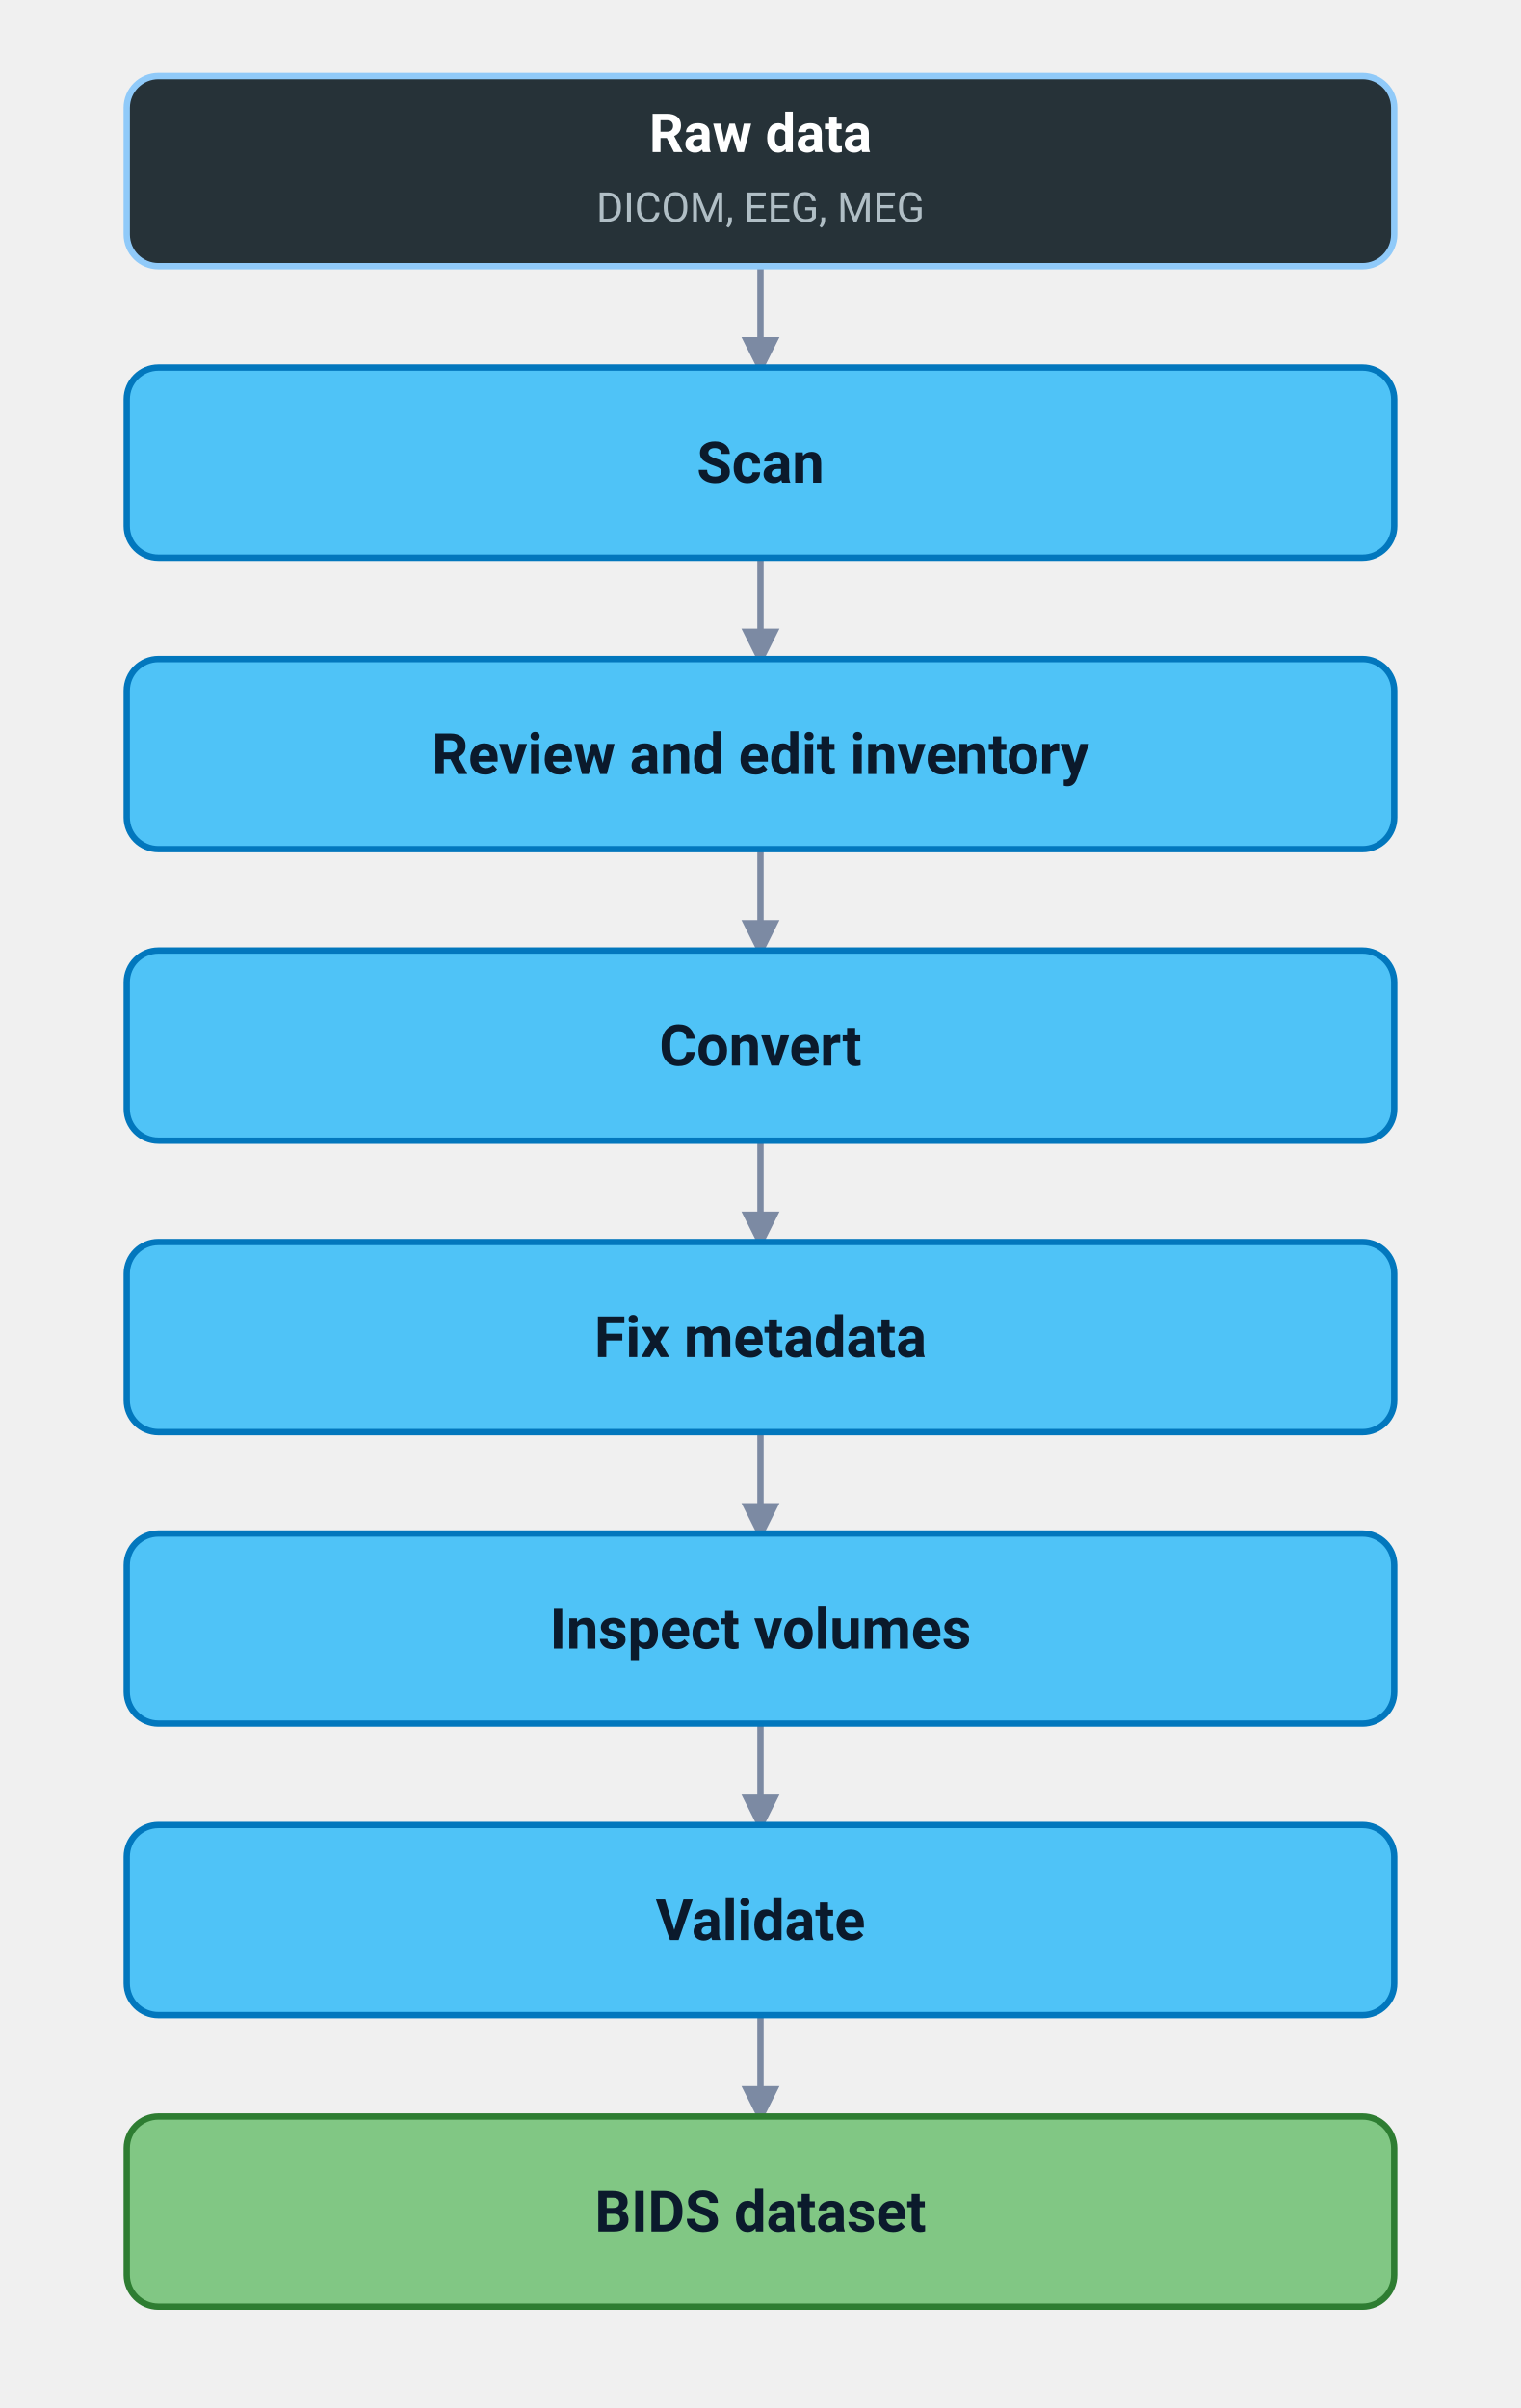
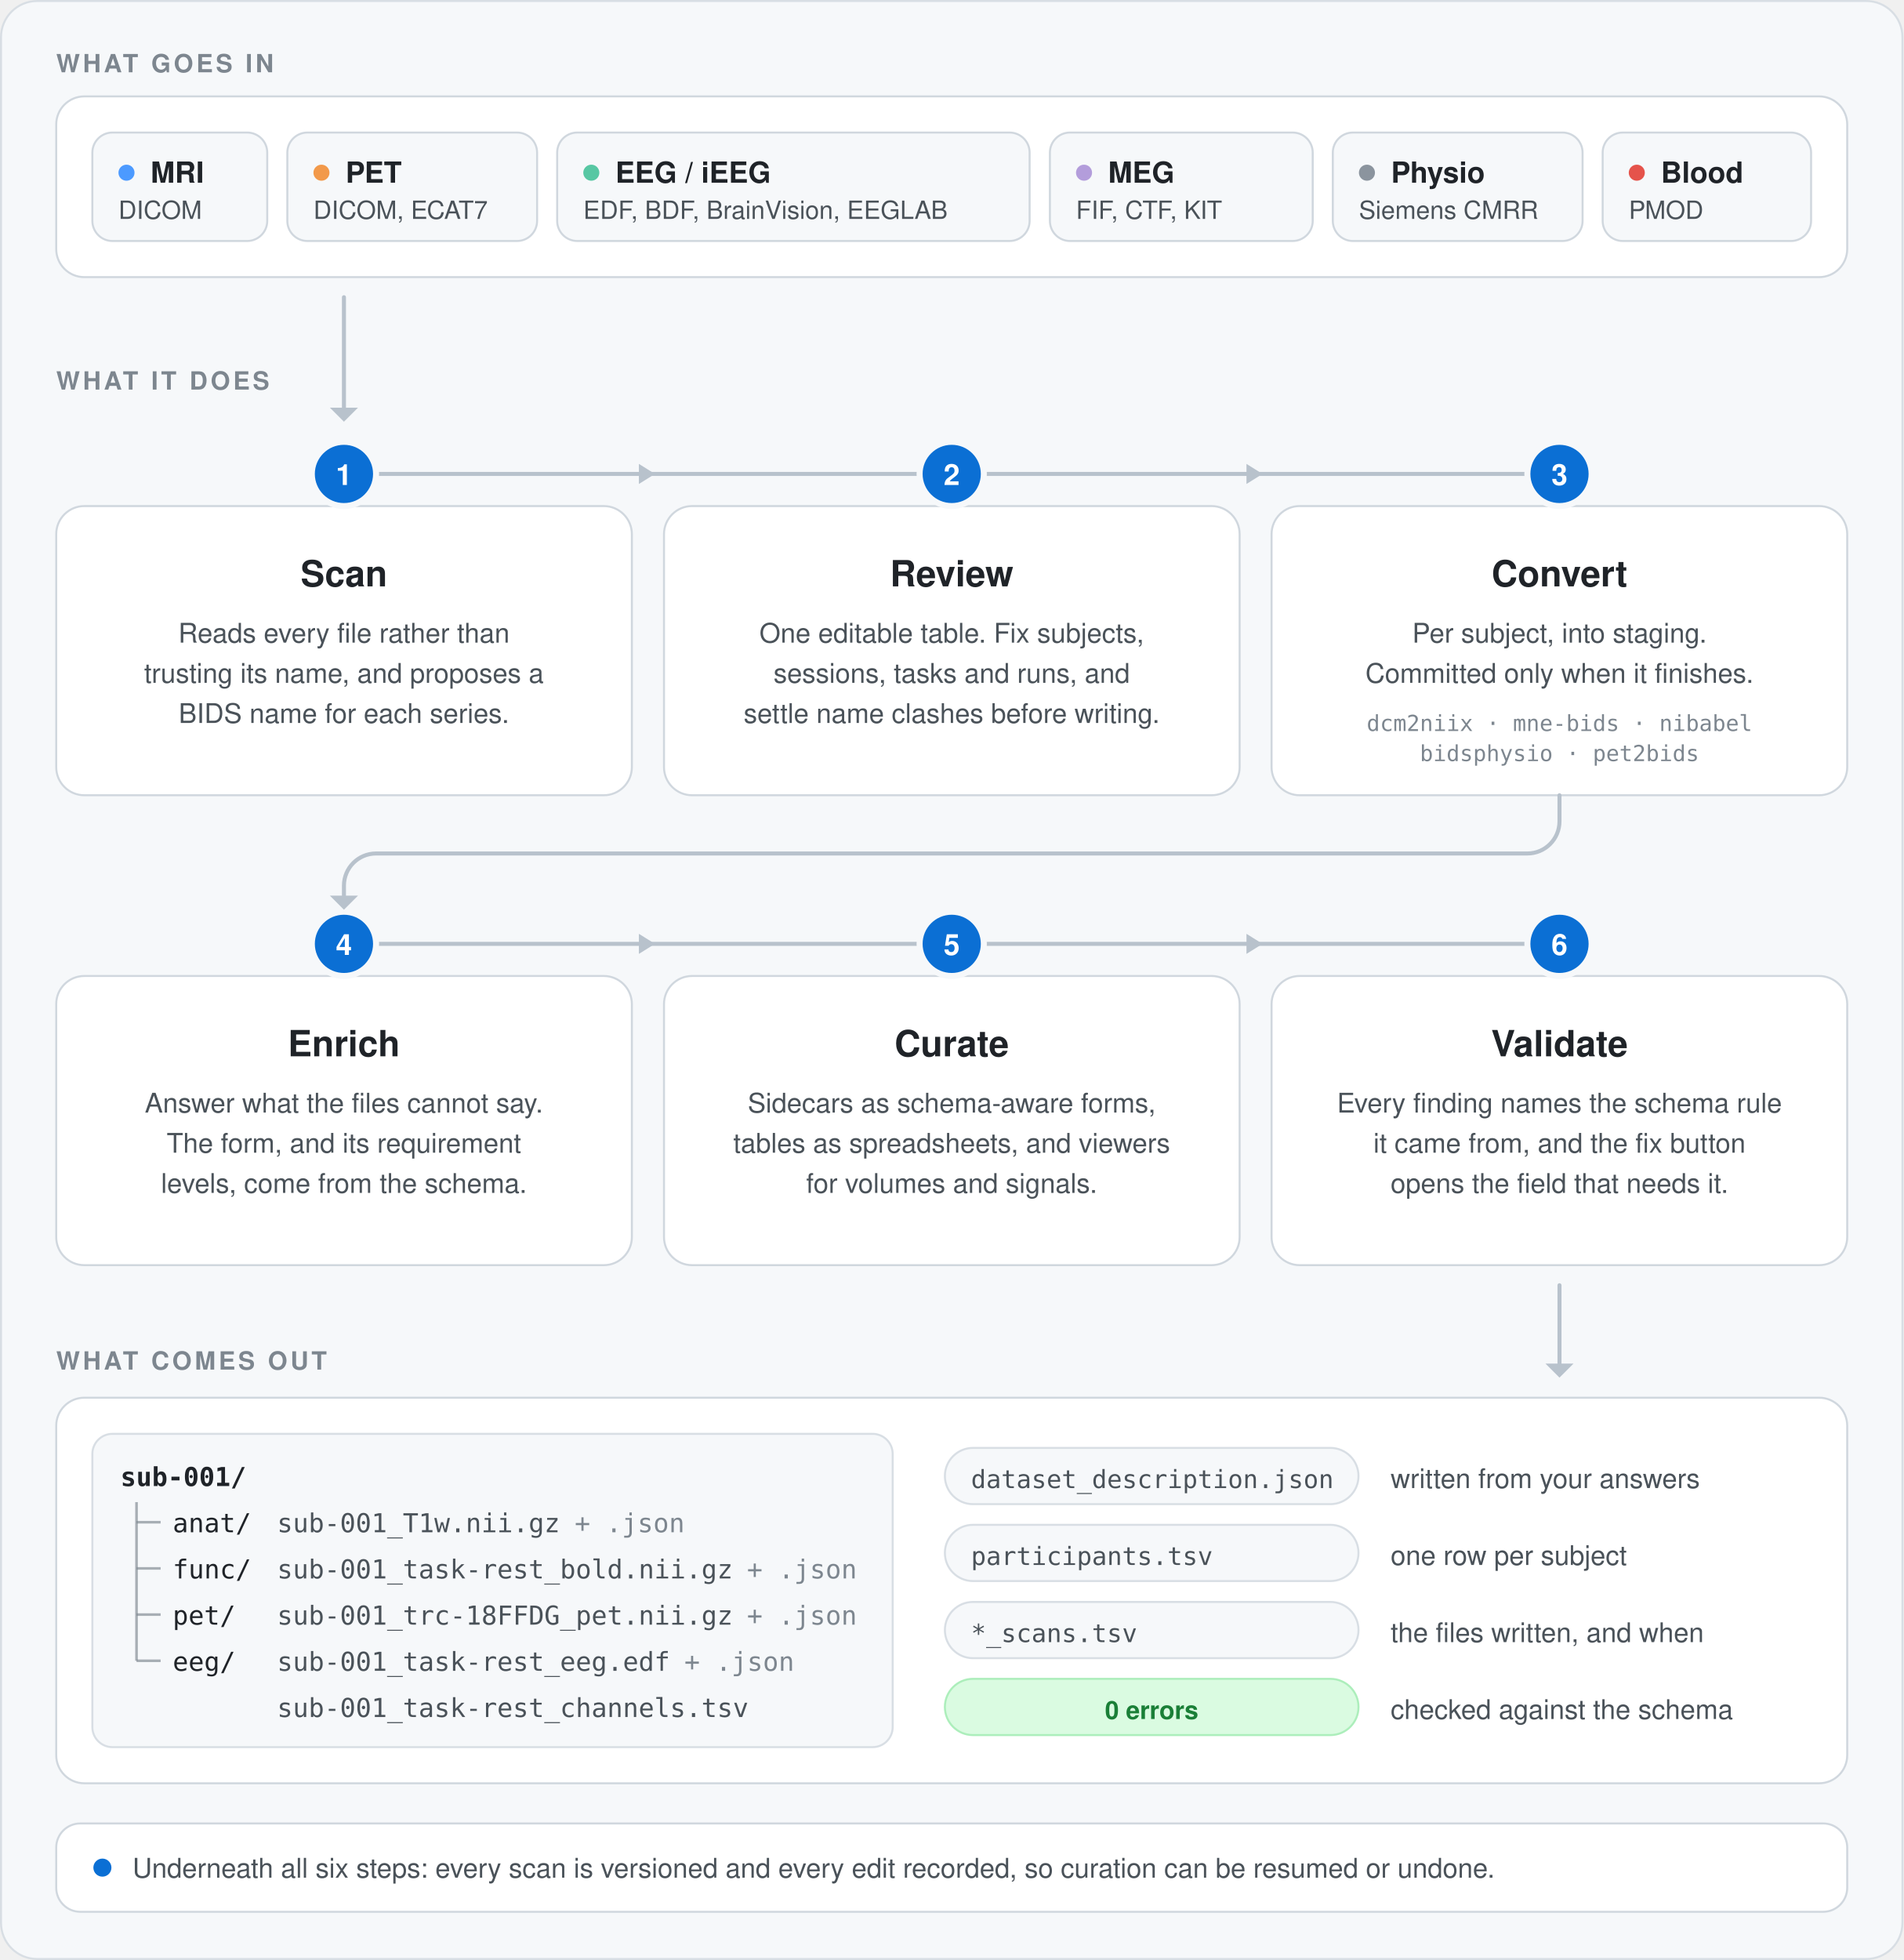
- <svg xmlns="http://www.w3.org/2000/svg" viewBox="0 0 480 760" role="img" aria-label="BIDS Manager workflow" font-family="-apple-system, BlinkMacSystemFont, 'Segoe UI', Roboto, 'Helvetica Neue', Arial, sans-serif">
-   <defs>
-     <marker id="arrow" viewBox="0 0 10 10" refX="8" refY="5" markerWidth="6" markerHeight="6" orient="auto">
-       <path d="M0,0 L10,5 L0,10 z" fill="#7c8aa3" />
-     </marker>
-   </defs>
-   <line x1="240" y1="84" x2="240" y2="116" stroke="#7c8aa3" stroke-width="2" marker-end="url(#arrow)" />
-   <line x1="240" y1="176" x2="240" y2="208" stroke="#7c8aa3" stroke-width="2" marker-end="url(#arrow)" />
-   <line x1="240" y1="268" x2="240" y2="300" stroke="#7c8aa3" stroke-width="2" marker-end="url(#arrow)" />
-   <line x1="240" y1="360" x2="240" y2="392" stroke="#7c8aa3" stroke-width="2" marker-end="url(#arrow)" />
-   <line x1="240" y1="452" x2="240" y2="484" stroke="#7c8aa3" stroke-width="2" marker-end="url(#arrow)" />
-   <line x1="240" y1="544" x2="240" y2="576" stroke="#7c8aa3" stroke-width="2" marker-end="url(#arrow)" />
-   <line x1="240" y1="636" x2="240" y2="668" stroke="#7c8aa3" stroke-width="2" marker-end="url(#arrow)" />
-   <rect x="40" y="24" width="400" height="60" rx="10" ry="10" fill="#263238" stroke="#90CAF9" stroke-width="2" />
-   <text x="240" y="48" text-anchor="middle" fill="#FFFFFF" font-size="17" font-weight="700">Raw data</text>
-   <text x="240" y="70" text-anchor="middle" fill="#B0BEC5" font-size="13">DICOM, EEG, MEG</text>
-   <rect x="40" y="116" width="400" height="60" rx="10" ry="10" fill="#4FC3F7" stroke="#0277BD" stroke-width="2" />
-   <text x="240" y="146" text-anchor="middle" dy="0.35em" fill="#0B1A2C" font-size="18" font-weight="700">Scan</text>
-   <rect x="40" y="208" width="400" height="60" rx="10" ry="10" fill="#4FC3F7" stroke="#0277BD" stroke-width="2" />
-   <text x="240" y="238" text-anchor="middle" dy="0.35em" fill="#0B1A2C" font-size="18" font-weight="700">Review and edit inventory</text>
-   <rect x="40" y="300" width="400" height="60" rx="10" ry="10" fill="#4FC3F7" stroke="#0277BD" stroke-width="2" />
-   <text x="240" y="330" text-anchor="middle" dy="0.35em" fill="#0B1A2C" font-size="18" font-weight="700">Convert</text>
-   <rect x="40" y="392" width="400" height="60" rx="10" ry="10" fill="#4FC3F7" stroke="#0277BD" stroke-width="2" />
-   <text x="240" y="422" text-anchor="middle" dy="0.35em" fill="#0B1A2C" font-size="18" font-weight="700">Fix metadata</text>
-   <rect x="40" y="484" width="400" height="60" rx="10" ry="10" fill="#4FC3F7" stroke="#0277BD" stroke-width="2" />
-   <text x="240" y="514" text-anchor="middle" dy="0.35em" fill="#0B1A2C" font-size="18" font-weight="700">Inspect volumes</text>
-   <rect x="40" y="576" width="400" height="60" rx="10" ry="10" fill="#4FC3F7" stroke="#0277BD" stroke-width="2" />
-   <text x="240" y="606" text-anchor="middle" dy="0.35em" fill="#0B1A2C" font-size="18" font-weight="700">Validate</text>
-   <rect x="40" y="668" width="400" height="60" rx="10" ry="10" fill="#81C784" stroke="#2E7D32" stroke-width="2" />
-   <text x="240" y="698" text-anchor="middle" dy="0.35em" fill="#0B1A2C" font-size="18" font-weight="700">BIDS dataset</text>
+ <svg xmlns="http://www.w3.org/2000/svg" width="948" height="976" viewBox="0 0 948 976" role="img" aria-label="BIDS Manager workflow: raw MRI, PET, EEG, MEG, iEEG, physio and blood recordings are scanned, reviewed, converted, enriched, curated and validated into one BIDS dataset, with every step recorded in the project log.">
+   <rect x="0.5" y="0.5" width="947.0" height="975.0" rx="18" fill="#f6f8fa" stroke="#d8dee4" stroke-width="1" />
+   <text x="28.0" y="36.0" text-anchor="start" style="font-family:-apple-system, BlinkMacSystemFont, &quot;Segoe UI&quot;, Helvetica, Arial, sans-serif;font-size:12.5px;fill:#7d868f;font-weight:600;letter-spacing:1.5px">WHAT GOES IN</text>
+   <rect x="28.0" y="48.0" width="892.0" height="90.0" rx="14" fill="#ffffff" stroke="#d0d7de" stroke-width="1" />
+   <rect x="46.0" y="66.0" width="87.1" height="54.0" rx="10" fill="#f6f8fa" stroke="#d0d7de" stroke-width="1" />
+   <circle cx="63.0" cy="86.0" r="4" fill="#4C9AFF" />
+   <text x="75.0" y="91.0" text-anchor="start" style="font-family:-apple-system, BlinkMacSystemFont, &quot;Segoe UI&quot;, Helvetica, Arial, sans-serif;font-size:14.5px;fill:#1f2328;font-weight:600">MRI</text>
+   <text x="59.0" y="109.0" text-anchor="start" style="font-family:-apple-system, BlinkMacSystemFont, &quot;Segoe UI&quot;, Helvetica, Arial, sans-serif;font-size:12.5px;fill:#4a5259">DICOM</text>
+   <rect x="143.1" y="66.0" width="124.4" height="54.0" rx="10" fill="#f6f8fa" stroke="#d0d7de" stroke-width="1" />
+   <circle cx="160.1" cy="86.0" r="4" fill="#F2994A" />
+   <text x="172.1" y="91.0" text-anchor="start" style="font-family:-apple-system, BlinkMacSystemFont, &quot;Segoe UI&quot;, Helvetica, Arial, sans-serif;font-size:14.5px;fill:#1f2328;font-weight:600">PET</text>
+   <text x="156.1" y="109.0" text-anchor="start" style="font-family:-apple-system, BlinkMacSystemFont, &quot;Segoe UI&quot;, Helvetica, Arial, sans-serif;font-size:12.5px;fill:#4a5259">DICOM, ECAT7</text>
+   <rect x="277.5" y="66.0" width="235.3" height="54.0" rx="10" fill="#f6f8fa" stroke="#d0d7de" stroke-width="1" />
+   <circle cx="294.5" cy="86.0" r="4" fill="#57C7A3" />
+   <text x="306.5" y="91.0" text-anchor="start" style="font-family:-apple-system, BlinkMacSystemFont, &quot;Segoe UI&quot;, Helvetica, Arial, sans-serif;font-size:14.5px;fill:#1f2328;font-weight:600">EEG / iEEG</text>
+   <text x="290.5" y="109.0" text-anchor="start" style="font-family:-apple-system, BlinkMacSystemFont, &quot;Segoe UI&quot;, Helvetica, Arial, sans-serif;font-size:12.5px;fill:#4a5259">EDF, BDF, BrainVision, EEGLAB</text>
+   <rect x="522.9" y="66.0" width="130.9" height="54.0" rx="10" fill="#f6f8fa" stroke="#d0d7de" stroke-width="1" />
+   <circle cx="539.9" cy="86.0" r="4" fill="#B39DDB" />
+   <text x="551.9" y="91.0" text-anchor="start" style="font-family:-apple-system, BlinkMacSystemFont, &quot;Segoe UI&quot;, Helvetica, Arial, sans-serif;font-size:14.5px;fill:#1f2328;font-weight:600">MEG</text>
+   <text x="535.9" y="109.0" text-anchor="start" style="font-family:-apple-system, BlinkMacSystemFont, &quot;Segoe UI&quot;, Helvetica, Arial, sans-serif;font-size:12.5px;fill:#4a5259">FIF, CTF, KIT</text>
+   <rect x="663.8" y="66.0" width="124.4" height="54.0" rx="10" fill="#f6f8fa" stroke="#d0d7de" stroke-width="1" />
+   <circle cx="680.8" cy="86.0" r="4" fill="#8B949E" />
+   <text x="692.8" y="91.0" text-anchor="start" style="font-family:-apple-system, BlinkMacSystemFont, &quot;Segoe UI&quot;, Helvetica, Arial, sans-serif;font-size:14.5px;fill:#1f2328;font-weight:600">Physio</text>
+   <text x="676.8" y="109.0" text-anchor="start" style="font-family:-apple-system, BlinkMacSystemFont, &quot;Segoe UI&quot;, Helvetica, Arial, sans-serif;font-size:12.5px;fill:#4a5259">Siemens CMRR</text>
+   <rect x="798.2" y="66.0" width="103.8" height="54.0" rx="10" fill="#f6f8fa" stroke="#d0d7de" stroke-width="1" />
+   <circle cx="815.2" cy="86.0" r="4" fill="#E5534B" />
+   <text x="827.2" y="91.0" text-anchor="start" style="font-family:-apple-system, BlinkMacSystemFont, &quot;Segoe UI&quot;, Helvetica, Arial, sans-serif;font-size:14.5px;fill:#1f2328;font-weight:600">Blood</text>
+   <text x="811.2" y="109.0" text-anchor="start" style="font-family:-apple-system, BlinkMacSystemFont, &quot;Segoe UI&quot;, Helvetica, Arial, sans-serif;font-size:12.5px;fill:#4a5259">PMOD</text>
+   <path d="M171.3 148.0 V203.0" stroke="#b8c2cc" stroke-width="2" fill="none" stroke-linecap="round" />
+   <path d="M164.3 203.0 L171.3 210.0 L178.3 203.0 Z" fill="#b8c2cc" />
+   <text x="28.0" y="194.0" text-anchor="start" style="font-family:-apple-system, BlinkMacSystemFont, &quot;Segoe UI&quot;, Helvetica, Arial, sans-serif;font-size:12.5px;fill:#7d868f;font-weight:600;letter-spacing:1.5px">WHAT IT DOES</text>
+   <path d="M171.3 236.0 H776.7" stroke="#b8c2cc" stroke-width="2" stroke-linecap="round" />
+   <path d="M318.2 231.0 L326.2 236.0 L318.2 241.0 Z" fill="#b8c2cc" />
+   <path d="M620.8 231.0 L628.8 236.0 L620.8 241.0 Z" fill="#b8c2cc" />
+   <path d="M171.3 470.0 H776.7" stroke="#b8c2cc" stroke-width="2" stroke-linecap="round" />
+   <path d="M318.2 465.0 L326.2 470.0 L318.2 475.0 Z" fill="#b8c2cc" />
+   <path d="M620.8 465.0 L628.8 470.0 L620.8 475.0 Z" fill="#b8c2cc" />
+   <rect x="28.0" y="252.0" width="286.7" height="144.0" rx="14" fill="#ffffff" stroke="#d0d7de" stroke-width="1" />
+   <circle cx="171.3" cy="236.0" r="16" fill="#0b6fd4" stroke="#f6f8fa" stroke-width="3" />
+   <text x="171.3" y="241.5" text-anchor="middle" style="font-family:-apple-system, BlinkMacSystemFont, &quot;Segoe UI&quot;, Helvetica, Arial, sans-serif;font-size:14.5px;fill:#ffffff;font-weight:600">1</text>
+   <text x="171.3" y="292.0" text-anchor="middle" style="font-family:-apple-system, BlinkMacSystemFont, &quot;Segoe UI&quot;, Helvetica, Arial, sans-serif;font-size:18px;fill:#1f2328;font-weight:600">Scan</text>
+   <text x="171.3" y="320.0" text-anchor="middle" style="font-family:-apple-system, BlinkMacSystemFont, &quot;Segoe UI&quot;, Helvetica, Arial, sans-serif;font-size:13.5px;fill:#4a5259">Reads every file rather than</text>
+   <text x="171.3" y="340.0" text-anchor="middle" style="font-family:-apple-system, BlinkMacSystemFont, &quot;Segoe UI&quot;, Helvetica, Arial, sans-serif;font-size:13.5px;fill:#4a5259">trusting its name, and proposes a</text>
+   <text x="171.3" y="360.0" text-anchor="middle" style="font-family:-apple-system, BlinkMacSystemFont, &quot;Segoe UI&quot;, Helvetica, Arial, sans-serif;font-size:13.5px;fill:#4a5259">BIDS name for each series.</text>
+   <rect x="330.7" y="252.0" width="286.7" height="144.0" rx="14" fill="#ffffff" stroke="#d0d7de" stroke-width="1" />
+   <circle cx="474.0" cy="236.0" r="16" fill="#0b6fd4" stroke="#f6f8fa" stroke-width="3" />
+   <text x="474.0" y="241.5" text-anchor="middle" style="font-family:-apple-system, BlinkMacSystemFont, &quot;Segoe UI&quot;, Helvetica, Arial, sans-serif;font-size:14.5px;fill:#ffffff;font-weight:600">2</text>
+   <text x="474.0" y="292.0" text-anchor="middle" style="font-family:-apple-system, BlinkMacSystemFont, &quot;Segoe UI&quot;, Helvetica, Arial, sans-serif;font-size:18px;fill:#1f2328;font-weight:600">Review</text>
+   <text x="474.0" y="320.0" text-anchor="middle" style="font-family:-apple-system, BlinkMacSystemFont, &quot;Segoe UI&quot;, Helvetica, Arial, sans-serif;font-size:13.5px;fill:#4a5259">One editable table. Fix subjects,</text>
+   <text x="474.0" y="340.0" text-anchor="middle" style="font-family:-apple-system, BlinkMacSystemFont, &quot;Segoe UI&quot;, Helvetica, Arial, sans-serif;font-size:13.5px;fill:#4a5259">sessions, tasks and runs, and</text>
+   <text x="474.0" y="360.0" text-anchor="middle" style="font-family:-apple-system, BlinkMacSystemFont, &quot;Segoe UI&quot;, Helvetica, Arial, sans-serif;font-size:13.5px;fill:#4a5259">settle name clashes before writing.</text>
+   <rect x="633.3" y="252.0" width="286.7" height="144.0" rx="14" fill="#ffffff" stroke="#d0d7de" stroke-width="1" />
+   <circle cx="776.7" cy="236.0" r="16" fill="#0b6fd4" stroke="#f6f8fa" stroke-width="3" />
+   <text x="776.7" y="241.5" text-anchor="middle" style="font-family:-apple-system, BlinkMacSystemFont, &quot;Segoe UI&quot;, Helvetica, Arial, sans-serif;font-size:14.5px;fill:#ffffff;font-weight:600">3</text>
+   <text x="776.7" y="292.0" text-anchor="middle" style="font-family:-apple-system, BlinkMacSystemFont, &quot;Segoe UI&quot;, Helvetica, Arial, sans-serif;font-size:18px;fill:#1f2328;font-weight:600">Convert</text>
+   <text x="776.7" y="320.0" text-anchor="middle" style="font-family:-apple-system, BlinkMacSystemFont, &quot;Segoe UI&quot;, Helvetica, Arial, sans-serif;font-size:13.5px;fill:#4a5259">Per subject, into staging.</text>
+   <text x="776.7" y="340.0" text-anchor="middle" style="font-family:-apple-system, BlinkMacSystemFont, &quot;Segoe UI&quot;, Helvetica, Arial, sans-serif;font-size:13.5px;fill:#4a5259">Committed only when it finishes.</text>
+   <text x="776.7" y="364.0" text-anchor="middle" style="font-family:ui-monospace, SFMono-Regular, &quot;SF Mono&quot;, Menlo, Consolas, monospace;font-size:11px;fill:#7d868f">dcm2niix  ·  mne-bids  ·  nibabel</text>
+   <text x="776.7" y="379.0" text-anchor="middle" style="font-family:ui-monospace, SFMono-Regular, &quot;SF Mono&quot;, Menlo, Consolas, monospace;font-size:11px;fill:#7d868f">bidsphysio  ·  pet2bids</text>
+   <rect x="28.0" y="486.0" width="286.7" height="144.0" rx="14" fill="#ffffff" stroke="#d0d7de" stroke-width="1" />
+   <circle cx="171.3" cy="470.0" r="16" fill="#0b6fd4" stroke="#f6f8fa" stroke-width="3" />
+   <text x="171.3" y="475.5" text-anchor="middle" style="font-family:-apple-system, BlinkMacSystemFont, &quot;Segoe UI&quot;, Helvetica, Arial, sans-serif;font-size:14.5px;fill:#ffffff;font-weight:600">4</text>
+   <text x="171.3" y="526.0" text-anchor="middle" style="font-family:-apple-system, BlinkMacSystemFont, &quot;Segoe UI&quot;, Helvetica, Arial, sans-serif;font-size:18px;fill:#1f2328;font-weight:600">Enrich</text>
+   <text x="171.3" y="554.0" text-anchor="middle" style="font-family:-apple-system, BlinkMacSystemFont, &quot;Segoe UI&quot;, Helvetica, Arial, sans-serif;font-size:13.5px;fill:#4a5259">Answer what the files cannot say.</text>
+   <text x="171.3" y="574.0" text-anchor="middle" style="font-family:-apple-system, BlinkMacSystemFont, &quot;Segoe UI&quot;, Helvetica, Arial, sans-serif;font-size:13.5px;fill:#4a5259">The form, and its requirement</text>
+   <text x="171.3" y="594.0" text-anchor="middle" style="font-family:-apple-system, BlinkMacSystemFont, &quot;Segoe UI&quot;, Helvetica, Arial, sans-serif;font-size:13.5px;fill:#4a5259">levels, come from the schema.</text>
+   <rect x="330.7" y="486.0" width="286.7" height="144.0" rx="14" fill="#ffffff" stroke="#d0d7de" stroke-width="1" />
+   <circle cx="474.0" cy="470.0" r="16" fill="#0b6fd4" stroke="#f6f8fa" stroke-width="3" />
+   <text x="474.0" y="475.5" text-anchor="middle" style="font-family:-apple-system, BlinkMacSystemFont, &quot;Segoe UI&quot;, Helvetica, Arial, sans-serif;font-size:14.5px;fill:#ffffff;font-weight:600">5</text>
+   <text x="474.0" y="526.0" text-anchor="middle" style="font-family:-apple-system, BlinkMacSystemFont, &quot;Segoe UI&quot;, Helvetica, Arial, sans-serif;font-size:18px;fill:#1f2328;font-weight:600">Curate</text>
+   <text x="474.0" y="554.0" text-anchor="middle" style="font-family:-apple-system, BlinkMacSystemFont, &quot;Segoe UI&quot;, Helvetica, Arial, sans-serif;font-size:13.5px;fill:#4a5259">Sidecars as schema-aware forms,</text>
+   <text x="474.0" y="574.0" text-anchor="middle" style="font-family:-apple-system, BlinkMacSystemFont, &quot;Segoe UI&quot;, Helvetica, Arial, sans-serif;font-size:13.5px;fill:#4a5259">tables as spreadsheets, and viewers</text>
+   <text x="474.0" y="594.0" text-anchor="middle" style="font-family:-apple-system, BlinkMacSystemFont, &quot;Segoe UI&quot;, Helvetica, Arial, sans-serif;font-size:13.5px;fill:#4a5259">for volumes and signals.</text>
+   <rect x="633.3" y="486.0" width="286.7" height="144.0" rx="14" fill="#ffffff" stroke="#d0d7de" stroke-width="1" />
+   <circle cx="776.7" cy="470.0" r="16" fill="#0b6fd4" stroke="#f6f8fa" stroke-width="3" />
+   <text x="776.7" y="475.5" text-anchor="middle" style="font-family:-apple-system, BlinkMacSystemFont, &quot;Segoe UI&quot;, Helvetica, Arial, sans-serif;font-size:14.5px;fill:#ffffff;font-weight:600">6</text>
+   <text x="776.7" y="526.0" text-anchor="middle" style="font-family:-apple-system, BlinkMacSystemFont, &quot;Segoe UI&quot;, Helvetica, Arial, sans-serif;font-size:18px;fill:#1f2328;font-weight:600">Validate</text>
+   <text x="776.7" y="554.0" text-anchor="middle" style="font-family:-apple-system, BlinkMacSystemFont, &quot;Segoe UI&quot;, Helvetica, Arial, sans-serif;font-size:13.5px;fill:#4a5259">Every finding names the schema rule</text>
+   <text x="776.7" y="574.0" text-anchor="middle" style="font-family:-apple-system, BlinkMacSystemFont, &quot;Segoe UI&quot;, Helvetica, Arial, sans-serif;font-size:13.5px;fill:#4a5259">it came from, and the fix button</text>
+   <text x="776.7" y="594.0" text-anchor="middle" style="font-family:-apple-system, BlinkMacSystemFont, &quot;Segoe UI&quot;, Helvetica, Arial, sans-serif;font-size:13.5px;fill:#4a5259">opens the field that needs it.</text>
+   <path d="M776.7 396.0 V409.0 A16 16 0 0 1 760.7 425.0 H187.3 A16 16 0 0 0 171.3 441.0 V446.0" stroke="#b8c2cc" stroke-width="2" fill="none" stroke-linecap="round" />
+   <path d="M164.3 446.0 L171.3 453.0 L178.3 446.0 Z" fill="#b8c2cc" />
+   <path d="M776.7 640.0 V679.0" stroke="#b8c2cc" stroke-width="2" fill="none" stroke-linecap="round" />
+   <path d="M769.7 679.0 L776.7 686.0 L783.7 679.0 Z" fill="#b8c2cc" />
+   <text x="28.0" y="682.0" text-anchor="start" style="font-family:-apple-system, BlinkMacSystemFont, &quot;Segoe UI&quot;, Helvetica, Arial, sans-serif;font-size:12.5px;fill:#7d868f;font-weight:600;letter-spacing:1.5px">WHAT COMES OUT</text>
+   <rect x="28.0" y="696.0" width="892.0" height="192.0" rx="14" fill="#ffffff" stroke="#d0d7de" stroke-width="1" />
+   <rect x="46.0" y="714.0" width="398.6" height="156.0" rx="10" fill="#f6f8fa" stroke="#d8dee4" stroke-width="1" />
+   <path d="M68.0 748.0 V827.0" stroke="#7d868f" stroke-width="1.3" fill="none" opacity="0.65" />
+   <text x="60.0" y="740.0" text-anchor="start" style="font-family:ui-monospace, SFMono-Regular, &quot;SF Mono&quot;, Menlo, Consolas, monospace;font-size:13px;fill:#1f2328;font-weight:600">sub-001/</text>
+   <path d="M68.0 758.0 H80.0" stroke="#7d868f" stroke-width="1.3" opacity="0.65" />
+   <text x="86.0" y="763.0" text-anchor="start" style="font-family:ui-monospace, SFMono-Regular, &quot;SF Mono&quot;, Menlo, Consolas, monospace;font-size:13px;fill:#1f2328">anat/</text>
+   <text x="138.0" y="763.0" text-anchor="start" style="font-family:ui-monospace, SFMono-Regular, &quot;SF Mono&quot;, Menlo, Consolas, monospace;font-size:13px;fill:#4a5259">sub-001_T1w.nii.gz</text>
+   <text x="286.2" y="763.0" text-anchor="start" style="font-family:ui-monospace, SFMono-Regular, &quot;SF Mono&quot;, Menlo, Consolas, monospace;font-size:13px;fill:#7d868f">+ .json</text>
+   <path d="M68.0 781.0 H80.0" stroke="#7d868f" stroke-width="1.3" opacity="0.65" />
+   <text x="86.0" y="786.0" text-anchor="start" style="font-family:ui-monospace, SFMono-Regular, &quot;SF Mono&quot;, Menlo, Consolas, monospace;font-size:13px;fill:#1f2328">func/</text>
+   <text x="138.0" y="786.0" text-anchor="start" style="font-family:ui-monospace, SFMono-Regular, &quot;SF Mono&quot;, Menlo, Consolas, monospace;font-size:13px;fill:#4a5259">sub-001_task-rest_bold.nii.gz</text>
+   <text x="372.0" y="786.0" text-anchor="start" style="font-family:ui-monospace, SFMono-Regular, &quot;SF Mono&quot;, Menlo, Consolas, monospace;font-size:13px;fill:#7d868f">+ .json</text>
+   <path d="M68.0 804.0 H80.0" stroke="#7d868f" stroke-width="1.3" opacity="0.65" />
+   <text x="86.0" y="809.0" text-anchor="start" style="font-family:ui-monospace, SFMono-Regular, &quot;SF Mono&quot;, Menlo, Consolas, monospace;font-size:13px;fill:#1f2328">pet/</text>
+   <text x="138.0" y="809.0" text-anchor="start" style="font-family:ui-monospace, SFMono-Regular, &quot;SF Mono&quot;, Menlo, Consolas, monospace;font-size:13px;fill:#4a5259">sub-001_trc-18FFDG_pet.nii.gz</text>
+   <text x="372.0" y="809.0" text-anchor="start" style="font-family:ui-monospace, SFMono-Regular, &quot;SF Mono&quot;, Menlo, Consolas, monospace;font-size:13px;fill:#7d868f">+ .json</text>
+   <path d="M68.0 827.0 H80.0" stroke="#7d868f" stroke-width="1.3" opacity="0.65" />
+   <text x="86.0" y="832.0" text-anchor="start" style="font-family:ui-monospace, SFMono-Regular, &quot;SF Mono&quot;, Menlo, Consolas, monospace;font-size:13px;fill:#1f2328">eeg/</text>
+   <text x="138.0" y="832.0" text-anchor="start" style="font-family:ui-monospace, SFMono-Regular, &quot;SF Mono&quot;, Menlo, Consolas, monospace;font-size:13px;fill:#4a5259">sub-001_task-rest_eeg.edf</text>
+   <text x="340.8" y="832.0" text-anchor="start" style="font-family:ui-monospace, SFMono-Regular, &quot;SF Mono&quot;, Menlo, Consolas, monospace;font-size:13px;fill:#7d868f">+ .json</text>
+   <text x="138.0" y="855.0" text-anchor="start" style="font-family:ui-monospace, SFMono-Regular, &quot;SF Mono&quot;, Menlo, Consolas, monospace;font-size:13px;fill:#4a5259">sub-001_task-rest_channels.tsv</text>
+   <rect x="470.6" y="721.0" width="206.0" height="28.0" rx="14" fill="#f6f8fa" stroke="#d8dee4" stroke-width="1" />
+   <text x="483.6" y="741.0" text-anchor="start" style="font-family:ui-monospace, SFMono-Regular, &quot;SF Mono&quot;, Menlo, Consolas, monospace;font-size:12.5px;fill:#4a5259">dataset_description.json</text>
+   <text x="692.6" y="741.0" text-anchor="start" style="font-family:-apple-system, BlinkMacSystemFont, &quot;Segoe UI&quot;, Helvetica, Arial, sans-serif;font-size:13.5px;fill:#4a5259">written from your answers</text>
+   <rect x="470.6" y="759.3" width="206.0" height="28.0" rx="14" fill="#f6f8fa" stroke="#d8dee4" stroke-width="1" />
+   <text x="483.6" y="779.3" text-anchor="start" style="font-family:ui-monospace, SFMono-Regular, &quot;SF Mono&quot;, Menlo, Consolas, monospace;font-size:12.5px;fill:#4a5259">participants.tsv</text>
+   <text x="692.6" y="779.3" text-anchor="start" style="font-family:-apple-system, BlinkMacSystemFont, &quot;Segoe UI&quot;, Helvetica, Arial, sans-serif;font-size:13.5px;fill:#4a5259">one row per subject</text>
+   <rect x="470.6" y="797.7" width="206.0" height="28.0" rx="14" fill="#f6f8fa" stroke="#d8dee4" stroke-width="1" />
+   <text x="483.6" y="817.7" text-anchor="start" style="font-family:ui-monospace, SFMono-Regular, &quot;SF Mono&quot;, Menlo, Consolas, monospace;font-size:12.5px;fill:#4a5259">*_scans.tsv</text>
+   <text x="692.6" y="817.7" text-anchor="start" style="font-family:-apple-system, BlinkMacSystemFont, &quot;Segoe UI&quot;, Helvetica, Arial, sans-serif;font-size:13.5px;fill:#4a5259">the files written, and when</text>
+   <rect x="470.6" y="836.0" width="206.0" height="28.0" rx="14" fill="#dafbe1" stroke="#aceebb" stroke-width="1" />
+   <text x="573.6" y="856.0" text-anchor="middle" style="font-family:-apple-system, BlinkMacSystemFont, &quot;Segoe UI&quot;, Helvetica, Arial, sans-serif;font-size:12.5px;fill:#1a7f37;font-weight:600">0 errors</text>
+   <text x="692.6" y="856.0" text-anchor="start" style="font-family:-apple-system, BlinkMacSystemFont, &quot;Segoe UI&quot;, Helvetica, Arial, sans-serif;font-size:13.5px;fill:#4a5259">checked against the schema</text>
+   <rect x="28.0" y="908.0" width="892.0" height="44.0" rx="12" fill="#ffffff" stroke="#d0d7de" stroke-width="1" />
+   <circle cx="51.0" cy="930.0" r="4.5" fill="#0b6fd4" />
+   <text x="66.0" y="935.0" text-anchor="start" style="font-family:-apple-system, BlinkMacSystemFont, &quot;Segoe UI&quot;, Helvetica, Arial, sans-serif;font-size:13.5px;fill:#4a5259">Underneath all six steps: every scan is versioned and every edit recorded, so curation can be resumed or undone.</text>
</svg>
